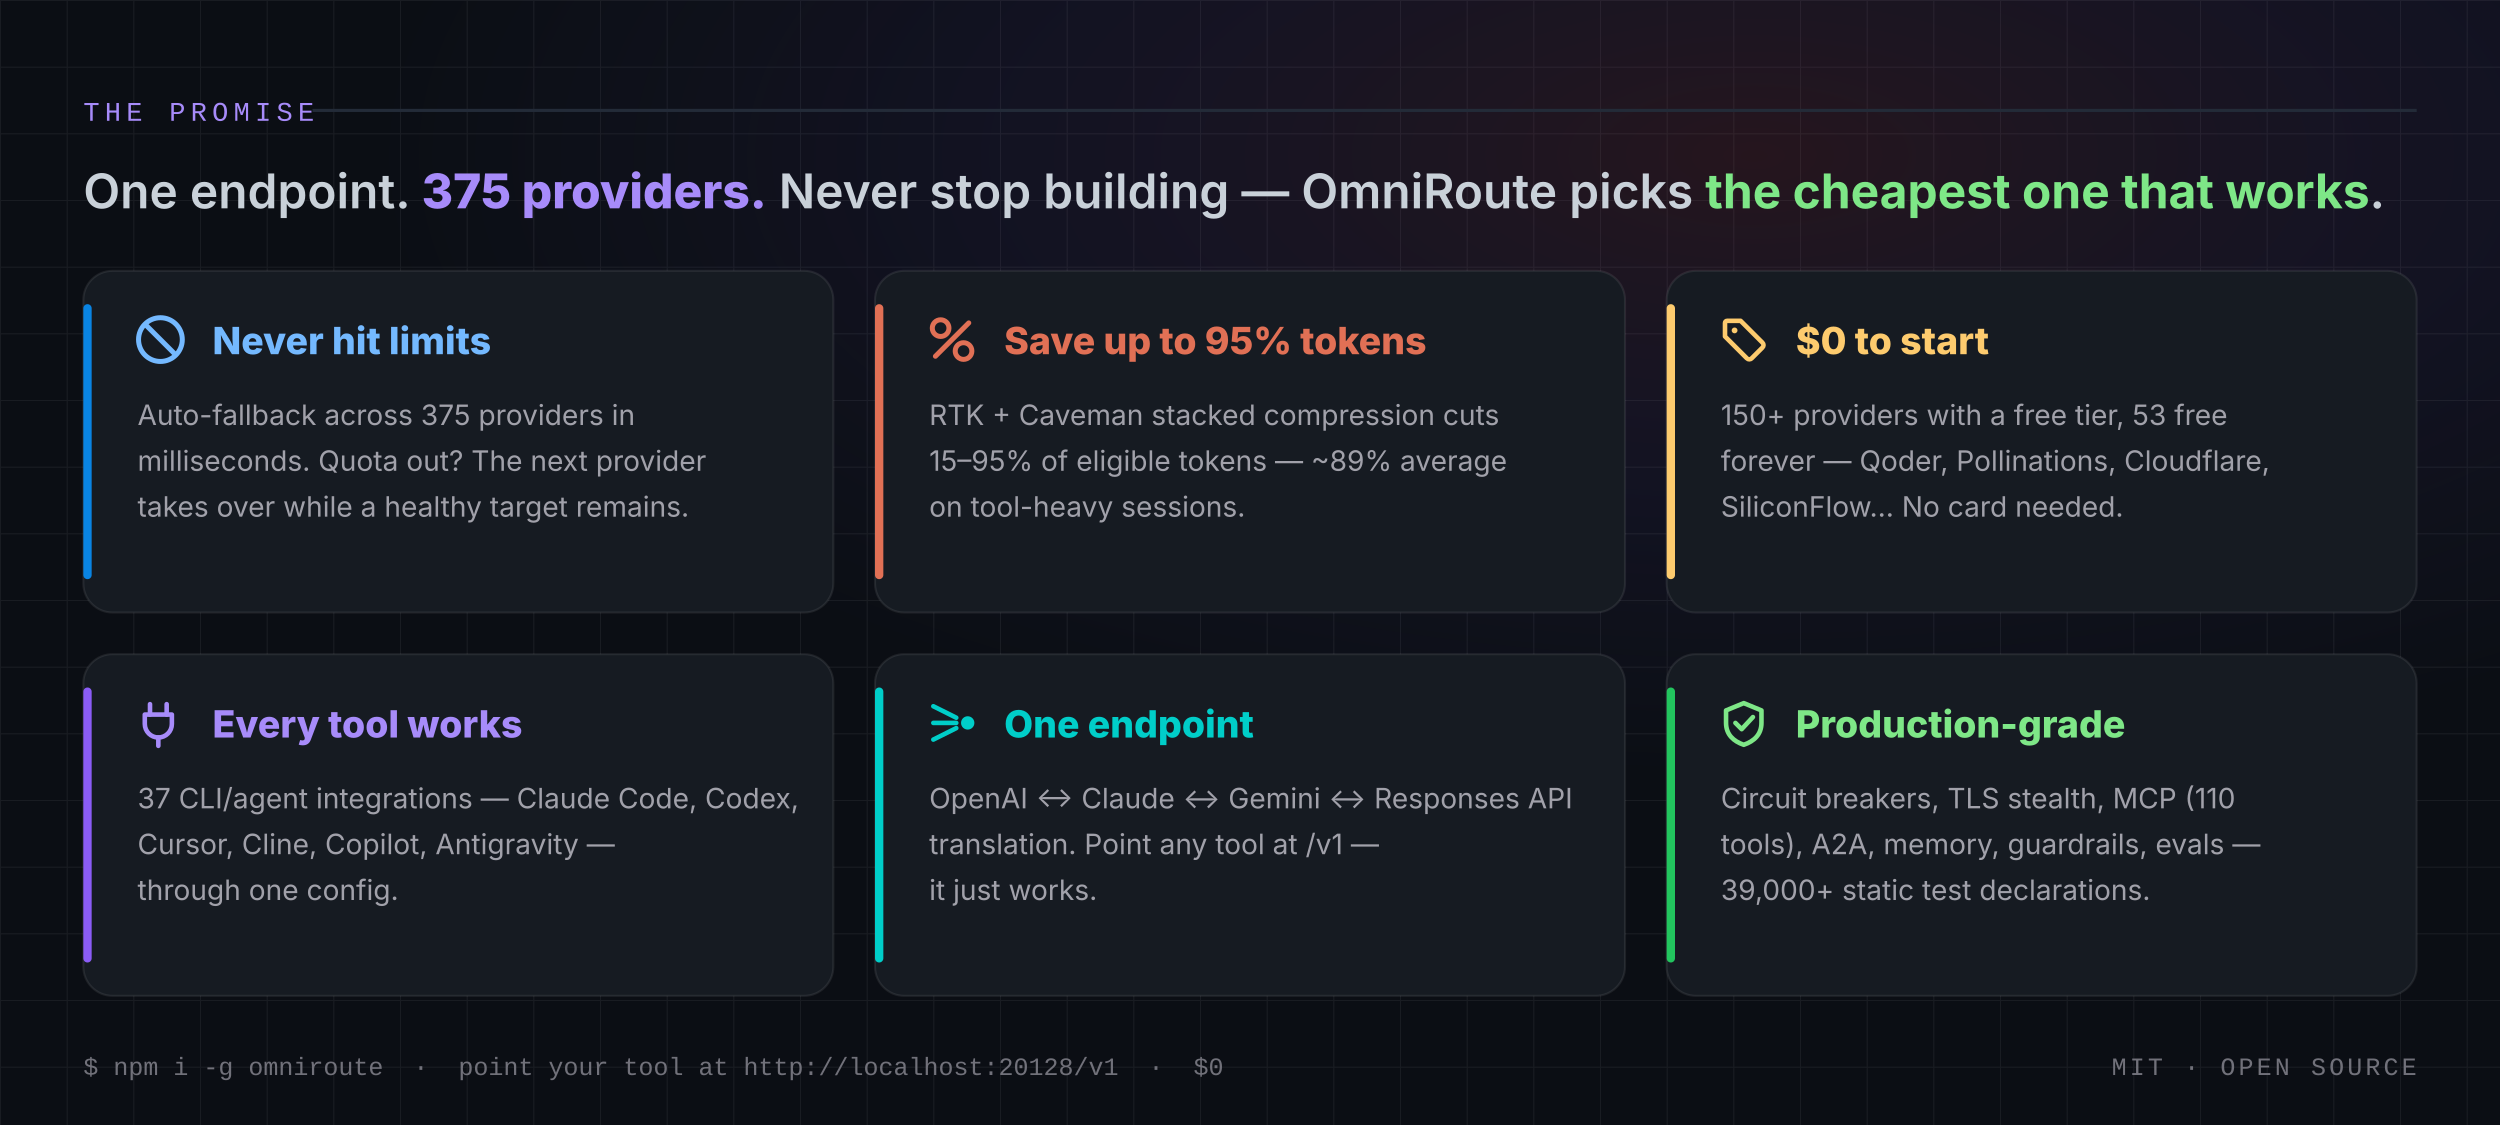
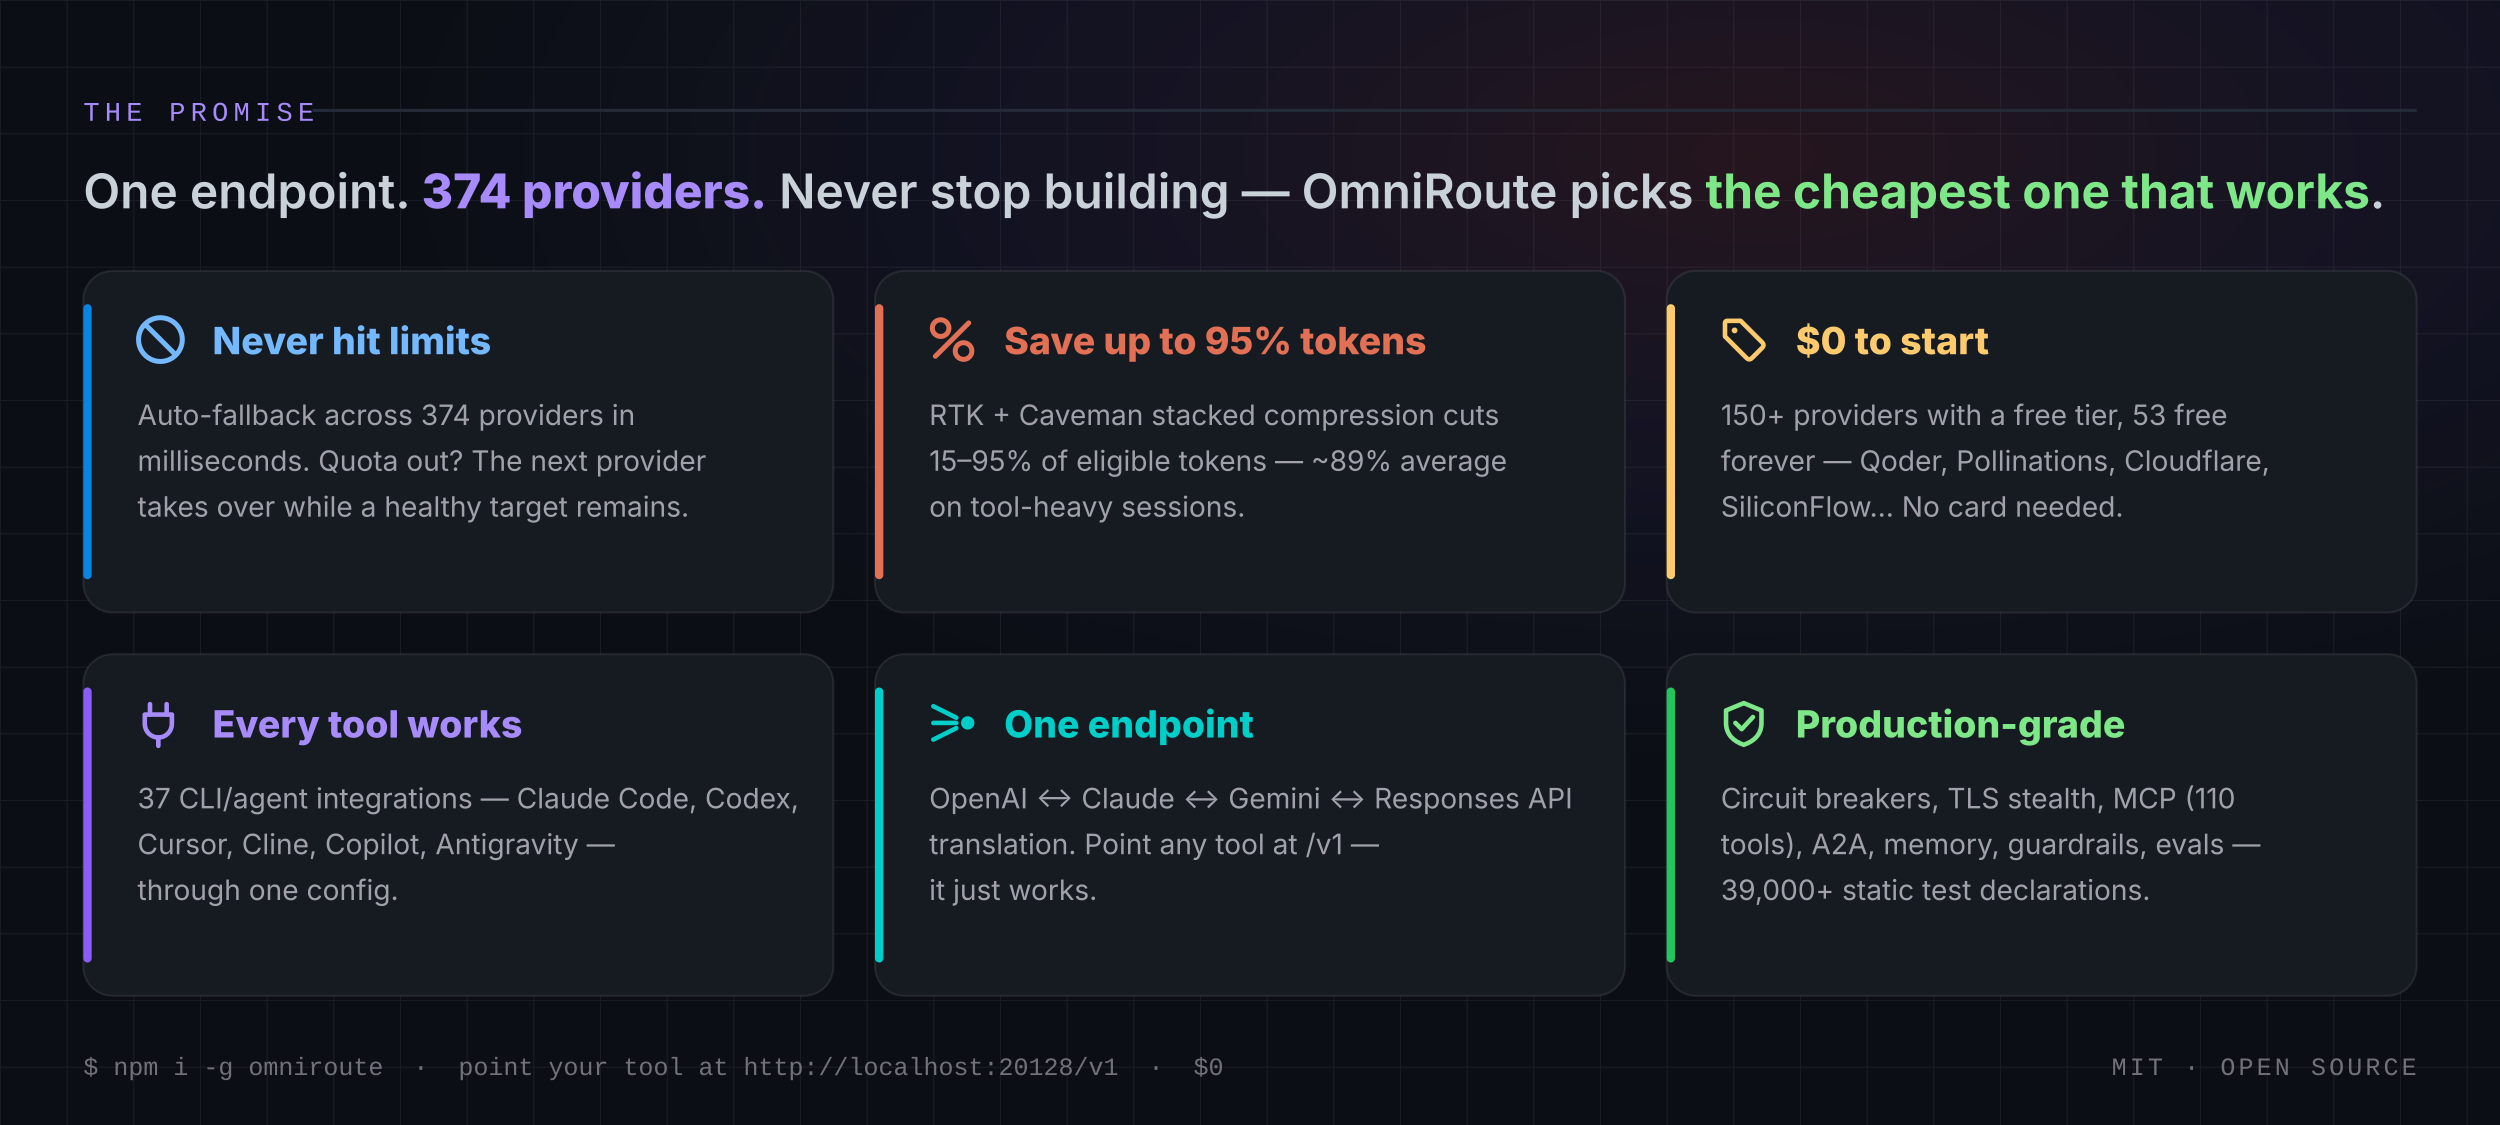
- <svg xmlns="http://www.w3.org/2000/svg" viewBox="0 0 1200 540" role="img" aria-label="The OmniRoute promise: one endpoint and 375 providers. Six pillars. Resilient fallback: automatic routing continues while another healthy target is available. Save up to 95 percent of eligible tokens: RTK plus Caveman stacked compression averages about 89 percent on tool-heavy sessions. Zero dollars to start: 150+ providers with a free tier and 53 recurring or keyless free-forever providers. Every tool works: 37 CLI and agent integration records, including Claude Code, Codex, Cursor, Cline, Copilot and Antigravity, through one config. One endpoint: OpenAI, Claude, Gemini and Responses API translation at /v1. Production controls: circuit breakers, TLS stealth, MCP with 110 tools, A2A, memory, guardrails, evals, and 39,000+ static test declarations across 5,100+ tracked test files.">
+ <svg xmlns="http://www.w3.org/2000/svg" viewBox="0 0 1200 540" role="img" aria-label="The OmniRoute promise: one endpoint and 374 providers. Six pillars. Resilient fallback: automatic routing continues while another healthy target is available. Save up to 95 percent of eligible tokens: RTK plus Caveman stacked compression averages about 89 percent on tool-heavy sessions. Zero dollars to start: 150+ providers with a free tier and 52 recurring or keyless free-forever providers. Every tool works: 37 CLI and agent integration records, including Claude Code, Codex, Cursor, Cline, Copilot and Antigravity, through one config. One endpoint: OpenAI, Claude, Gemini and Responses API translation at /v1. Production controls: circuit breakers, TLS stealth, MCP with 110 tools, A2A, memory, guardrails, evals, and 39,000+ static test declarations across 5,100+ tracked test files.">
  <defs>
    <pattern id="gridPaperP" width="32" height="32" patternUnits="userSpaceOnUse">
      <path d="M 32 0 L 0 0 0 32" fill="none" stroke="#ffffff" stroke-opacity="0.06" stroke-width="1" />
    </pattern>
    <radialGradient id="bgGlowP" cx="70%" cy="14%" r="55%">
      <stop offset="0%" stop-color="#e54d5e" stop-opacity="0.12" />
      <stop offset="55%" stop-color="#8b5cf6" stop-opacity="0.06" />
      <stop offset="100%" stop-color="#6366f1" stop-opacity="0" />
    </radialGradient>
  </defs>
  <rect width="1200" height="540" fill="#0b0e14" />
  <rect width="1200" height="540" fill="url(#gridPaperP)" />
  <rect width="1200" height="540" fill="url(#bgGlowP)" />
  <g>
    <text x="40" y="58" font-family="Consolas, 'Courier New', monospace" font-size="13" letter-spacing="2.5" fill="#a78bfa">THE PROMISE</text>
    <line x1="150" y1="53" x2="1160" y2="53" stroke="#232b38" stroke-width="1.5" />
  </g>
  <g>
-     <text x="40" y="100" font-family="Inter, 'Segoe UI', Arial, Helvetica, system-ui, sans-serif" font-size="23" font-weight="600" fill="#c9d1d9">One endpoint. <tspan fill="#a78bfa" font-weight="800">375 providers.</tspan> Never stop building — OmniRoute picks <tspan fill="#7ee787" font-weight="700">the cheapest one that works</tspan>.</text>
+     <text x="40" y="100" font-family="Inter, 'Segoe UI', Arial, Helvetica, system-ui, sans-serif" font-size="23" font-weight="600" fill="#c9d1d9">One endpoint. <tspan fill="#a78bfa" font-weight="800">374 providers.</tspan> Never stop building — OmniRoute picks <tspan fill="#7ee787" font-weight="700">the cheapest one that works</tspan>.</text>
  </g>
  <g font-family="Inter, 'Segoe UI', Arial, Helvetica, system-ui, sans-serif">
    <g>
      <rect x="40" y="130" width="360" height="164" rx="14" fill="#161b22" stroke="#ffffff" stroke-opacity="0.08" stroke-width="1" />
      <rect x="40" y="130" width="360" height="164" rx="14" fill="none" stroke="#74b9ff" stroke-width="1.5" opacity="0">
        <animate attributeName="opacity" values="0;0.9;0;0" keyTimes="0;0.055;0.12;1" dur="12s" begin="3s" repeatCount="indefinite" />
      </rect>
      <rect x="40" y="146" width="4" height="132" rx="2" fill="#0984e3" />
      <g transform="translate(66,152)" stroke="#74b9ff" stroke-width="2.4" fill="none" stroke-linecap="round">
        <circle cx="11" cy="11" r="10.5" />
        <line x1="3.9" y1="3.9" x2="18.1" y2="18.1" />
      </g>
      <text x="102" y="170" font-size="18" font-weight="800" fill="#74b9ff">Never hit limits</text>
-       <text x="66" y="204" font-size="13.5" fill="#a1a1aa">Auto-fallback across 375 providers in</text>
+       <text x="66" y="204" font-size="13.5" fill="#a1a1aa">Auto-fallback across 374 providers in</text>
      <text x="66" y="226" font-size="13.5" fill="#a1a1aa">milliseconds. Quota out? The next provider</text>
      <text x="66" y="248" font-size="13.5" fill="#a1a1aa">takes over while a healthy target remains.</text>
    </g>
    <g>
      <rect x="420" y="130" width="360" height="164" rx="14" fill="#161b22" stroke="#ffffff" stroke-opacity="0.08" stroke-width="1" />
      <rect x="420" y="130" width="360" height="164" rx="14" fill="none" stroke="#e17055" stroke-width="1.5" opacity="0">
        <animate attributeName="opacity" values="0;0;0.9;0;0" keyTimes="0;0.167;0.222;0.287;1" dur="12s" begin="3s" repeatCount="indefinite" />
      </rect>
      <rect x="420" y="146" width="4" height="132" rx="2" fill="#e17055" />
      <g transform="translate(446,152)" stroke="#e17055" stroke-width="2.4" fill="none" stroke-linecap="round">
        <circle cx="5.5" cy="5.5" r="4" />
        <circle cx="16.5" cy="16.5" r="4" />
        <line x1="19" y1="3" x2="3" y2="19" />
      </g>
      <text x="482" y="170" font-size="18" font-weight="800" fill="#e17055">Save up to 95% tokens</text>
      <text x="446" y="204" font-size="13.5" fill="#a1a1aa">RTK + Caveman stacked compression cuts</text>
      <text x="446" y="226" font-size="13.5" fill="#a1a1aa">15–95% of eligible tokens — ~89% average</text>
      <text x="446" y="248" font-size="13.5" fill="#a1a1aa">on tool-heavy sessions.</text>
    </g>
    <g>
      <rect x="800" y="130" width="360" height="164" rx="14" fill="#161b22" stroke="#ffffff" stroke-opacity="0.08" stroke-width="1" />
      <rect x="800" y="130" width="360" height="164" rx="14" fill="none" stroke="#fdcb6e" stroke-width="1.5" opacity="0">
        <animate attributeName="opacity" values="0;0;0.9;0;0" keyTimes="0;0.334;0.389;0.454;1" dur="12s" begin="3s" repeatCount="indefinite" />
      </rect>
      <rect x="800" y="146" width="4" height="132" rx="2" fill="#fdcb6e" />
      <g transform="translate(826,152)" stroke="#fdcb6e" stroke-width="2.2" fill="none" stroke-linecap="round" stroke-linejoin="round">
        <path d="M 2,9.5 L 2,3 A 1,1 0 0 1 3,2 L 9.5,2 L 20,12.5 A 1.6,1.6 0 0 1 20,14.8 L 14.8,20 A 1.6,1.6 0 0 1 12.5,20 Z" />
        <circle cx="6.6" cy="6.6" r="1.4" fill="#fdcb6e" stroke="none" />
      </g>
      <text x="862" y="170" font-size="18" font-weight="800" fill="#fdcb6e">$0 to start</text>
      <text x="826" y="204" font-size="13.5" fill="#a1a1aa">150+ providers with a free tier, 53 free</text>
      <text x="826" y="226" font-size="13.5" fill="#a1a1aa">forever — Qoder, Pollinations, Cloudflare,</text>
      <text x="826" y="248" font-size="13.5" fill="#a1a1aa">SiliconFlow… No card needed.</text>
    </g>
    <g>
      <rect x="40" y="314" width="360" height="164" rx="14" fill="#161b22" stroke="#ffffff" stroke-opacity="0.08" stroke-width="1" />
      <rect x="40" y="314" width="360" height="164" rx="14" fill="none" stroke="#a78bfa" stroke-width="1.5" opacity="0">
        <animate attributeName="opacity" values="0;0;0.9;0;0" keyTimes="0;0.5;0.555;0.62;1" dur="12s" begin="3s" repeatCount="indefinite" />
      </rect>
      <rect x="40" y="330" width="4" height="132" rx="2" fill="#8b5cf6" />
      <g transform="translate(66,336)" stroke="#a78bfa" stroke-width="2.2" fill="none" stroke-linecap="round" stroke-linejoin="round">
        <path d="M 6,2 L 6,7 M 14,2 L 14,7" />
        <path d="M 3.5,7 L 16.5,7 L 16.5,11.5 A 6.5,6.5 0 0 1 10,18 A 6.5,6.5 0 0 1 3.5,11.5 Z" />
        <path d="M 10,18 L 10,22" />
      </g>
      <text x="102" y="354" font-size="18" font-weight="800" fill="#a78bfa">Every tool works</text>
      <text x="66" y="388" font-size="13.5" fill="#a1a1aa">37 CLI/agent integrations — Claude Code, Codex,</text>
      <text x="66" y="410" font-size="13.5" fill="#a1a1aa">Cursor, Cline, Copilot, Antigravity —</text>
      <text x="66" y="432" font-size="13.5" fill="#a1a1aa">through one config.</text>
    </g>
    <g>
      <rect x="420" y="314" width="360" height="164" rx="14" fill="#161b22" stroke="#ffffff" stroke-opacity="0.08" stroke-width="1" />
      <rect x="420" y="314" width="360" height="164" rx="14" fill="none" stroke="#00cec9" stroke-width="1.5" opacity="0">
        <animate attributeName="opacity" values="0;0;0.9;0;0" keyTimes="0;0.667;0.722;0.787;1" dur="12s" begin="3s" repeatCount="indefinite" />
      </rect>
      <rect x="420" y="330" width="4" height="132" rx="2" fill="#00cec9" />
      <g transform="translate(446,336)" stroke="#00cec9" stroke-width="2.2" fill="none" stroke-linecap="round">
        <path d="M 2,3 L 13,8.5 M 2,11 L 13,11 M 2,19 L 13,13.5" />
        <circle cx="18.5" cy="11" r="3.2" fill="#00cec9" stroke="none" />
      </g>
      <text x="482" y="354" font-size="18" font-weight="800" fill="#00cec9">One endpoint</text>
      <text x="446" y="388" font-size="13.5" fill="#a1a1aa">OpenAI ↔ Claude ↔ Gemini ↔ Responses API</text>
      <text x="446" y="410" font-size="13.5" fill="#a1a1aa">translation. Point any tool at /v1 —</text>
      <text x="446" y="432" font-size="13.5" fill="#a1a1aa">it just works.</text>
    </g>
    <g>
      <rect x="800" y="314" width="360" height="164" rx="14" fill="#161b22" stroke="#ffffff" stroke-opacity="0.08" stroke-width="1" />
      <rect x="800" y="314" width="360" height="164" rx="14" fill="none" stroke="#7ee787" stroke-width="1.5" opacity="0">
        <animate attributeName="opacity" values="0;0;0.9;0;0" keyTimes="0;0.834;0.889;0.954;1" dur="12s" begin="3s" repeatCount="indefinite" />
      </rect>
      <rect x="800" y="330" width="4" height="132" rx="2" fill="#22c55e" />
      <g transform="translate(826,336)" stroke="#7ee787" stroke-width="2.2" fill="none" stroke-linecap="round" stroke-linejoin="round">
        <path d="M 11,1.5 L 19.5,5 L 19.5,11 C 19.5,16.5 16,19.8 11,21.5 C 6,19.8 2.5,16.5 2.5,11 L 2.5,5 Z" />
        <path d="M 7,11 L 10,14 L 15.4,8.2" />
      </g>
      <text x="862" y="354" font-size="18" font-weight="800" fill="#7ee787">Production-grade</text>
      <text x="826" y="388" font-size="13.5" fill="#a1a1aa">Circuit breakers, TLS stealth, MCP (110</text>
      <text x="826" y="410" font-size="13.5" fill="#a1a1aa">tools), A2A, memory, guardrails, evals —</text>
      <text x="826" y="432" font-size="13.5" fill="#a1a1aa">39,000+ static test declarations.</text>
    </g>
  </g>
  <g>
    <text x="40" y="516" font-family="Consolas, 'Courier New', monospace" font-size="12" fill="#71717a">$ npm i -g omniroute  ·  point your tool at http://localhost:20128/v1  ·  $0</text>
    <text x="1160" y="516" text-anchor="end" font-family="Consolas, 'Courier New', monospace" font-size="12" letter-spacing="1.5" fill="#71717a">MIT · OPEN SOURCE</text>
  </g>
</svg>
